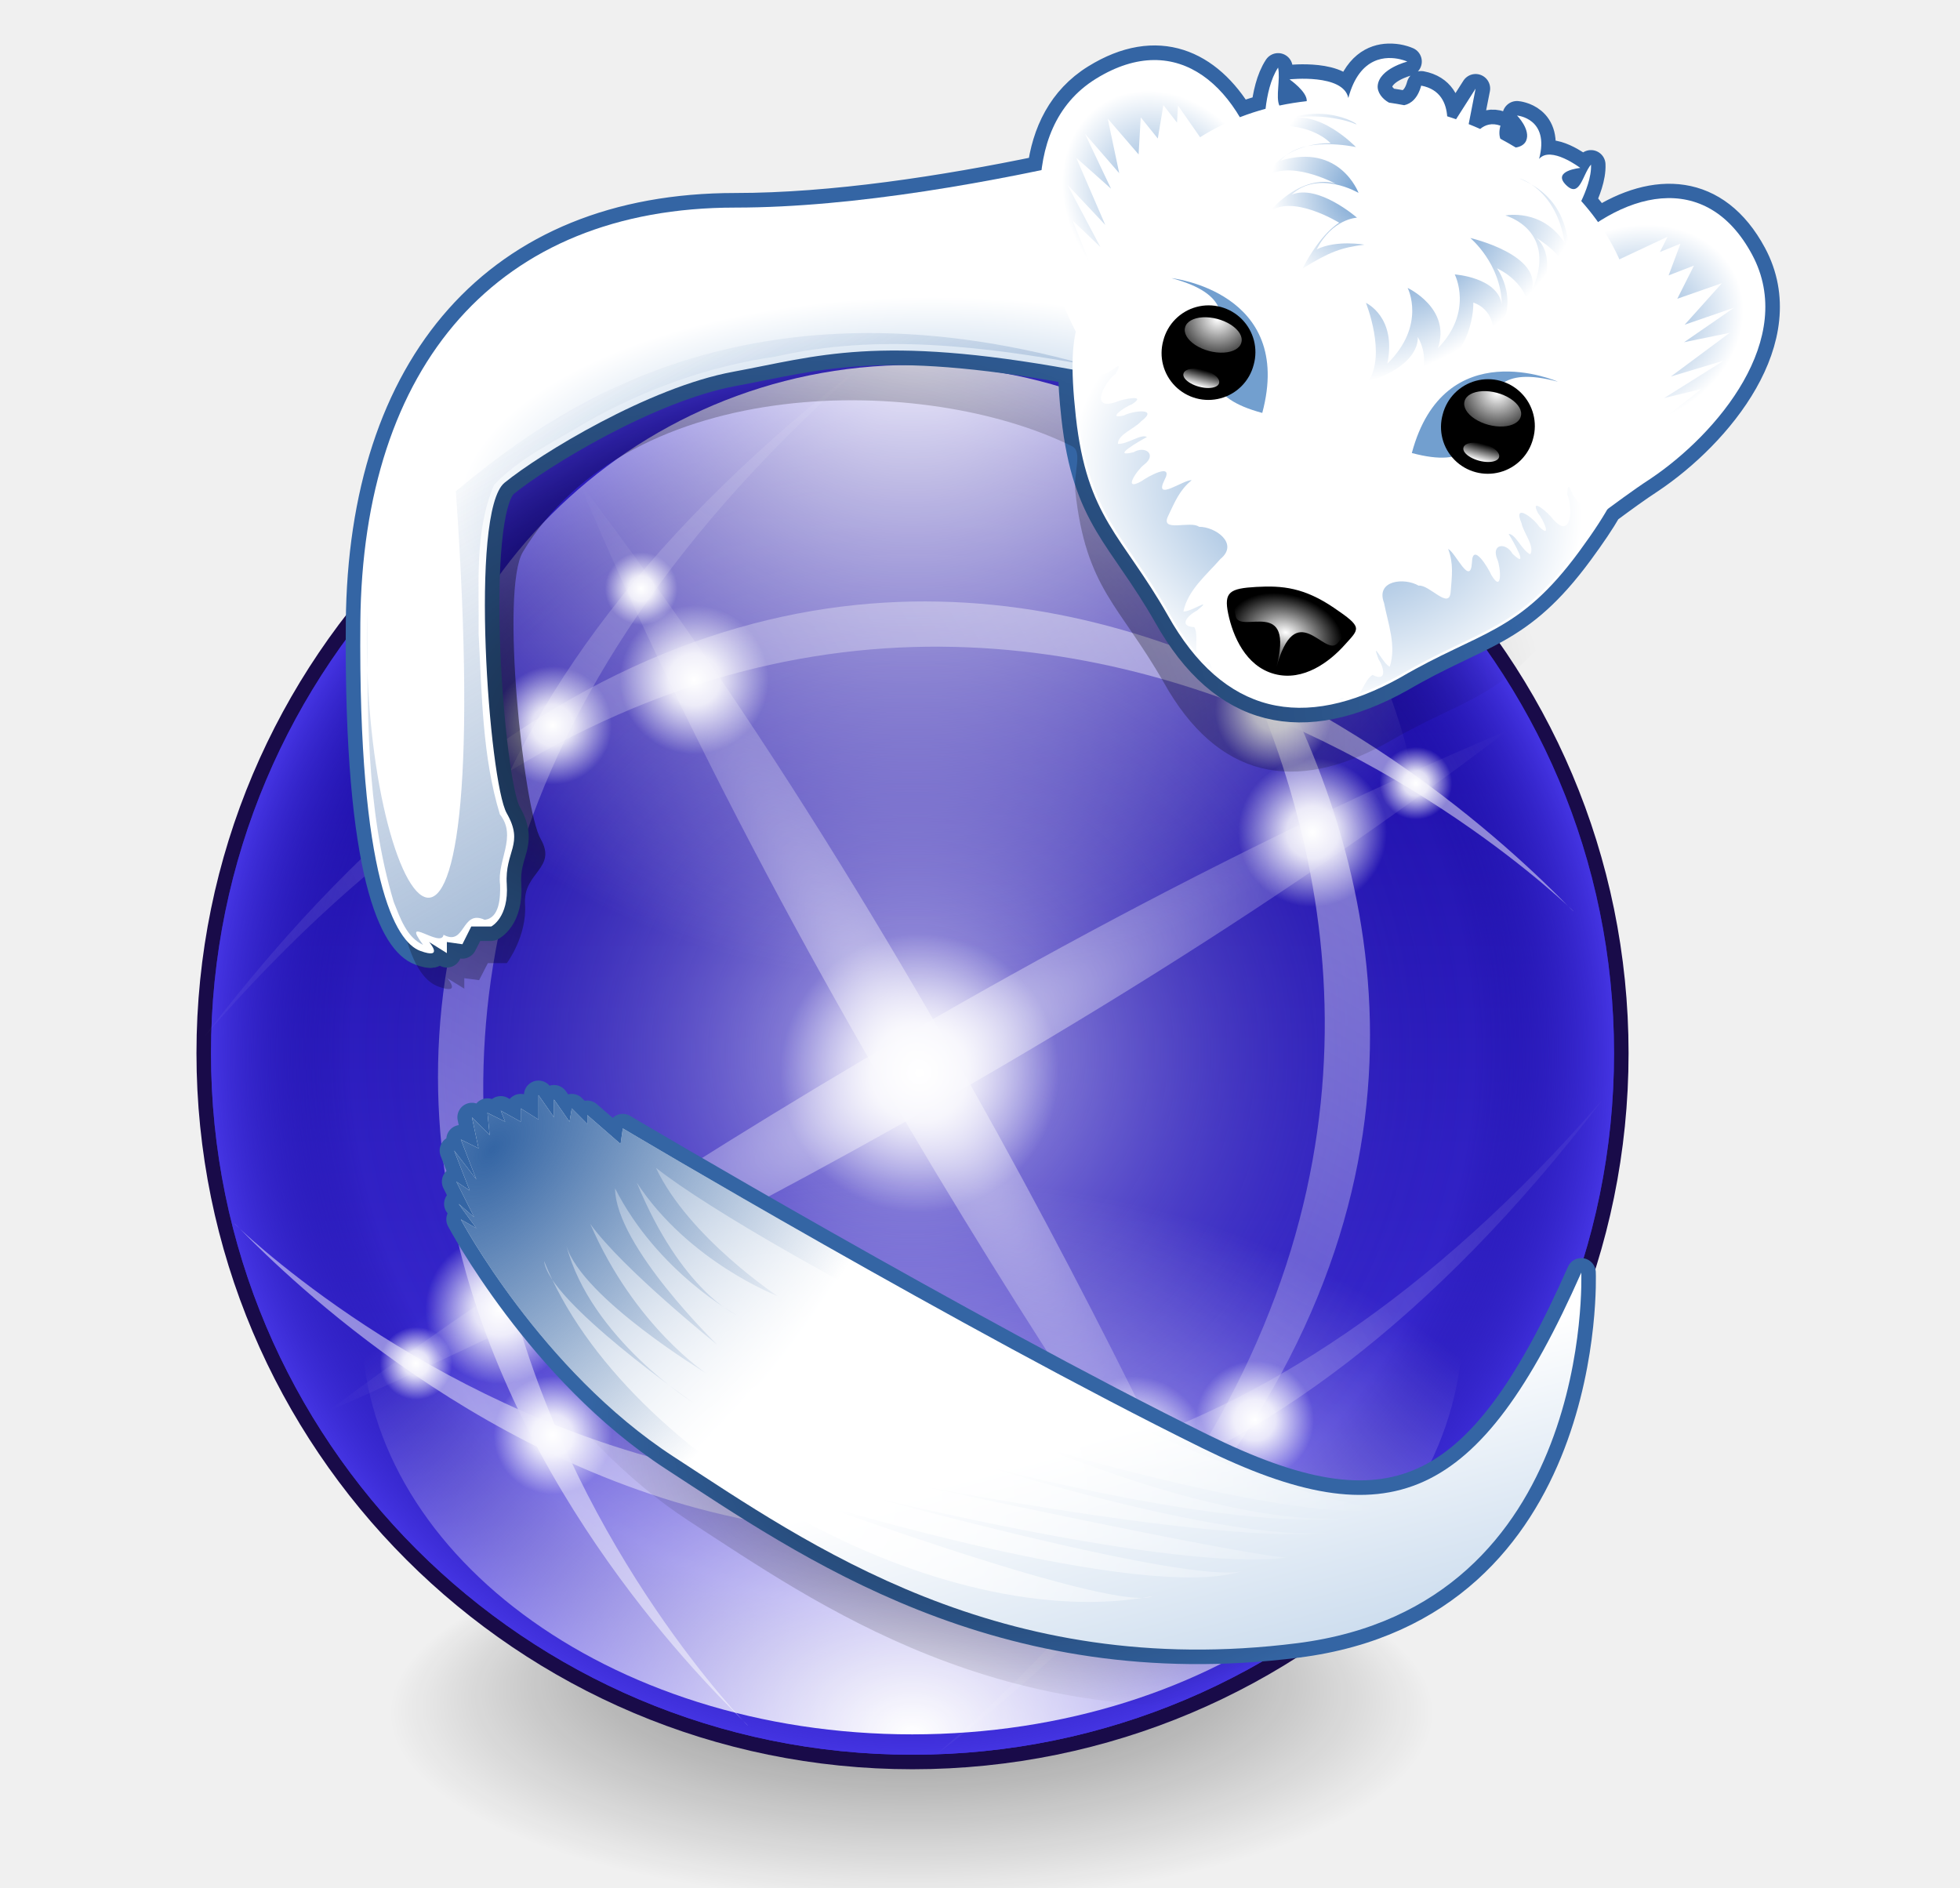
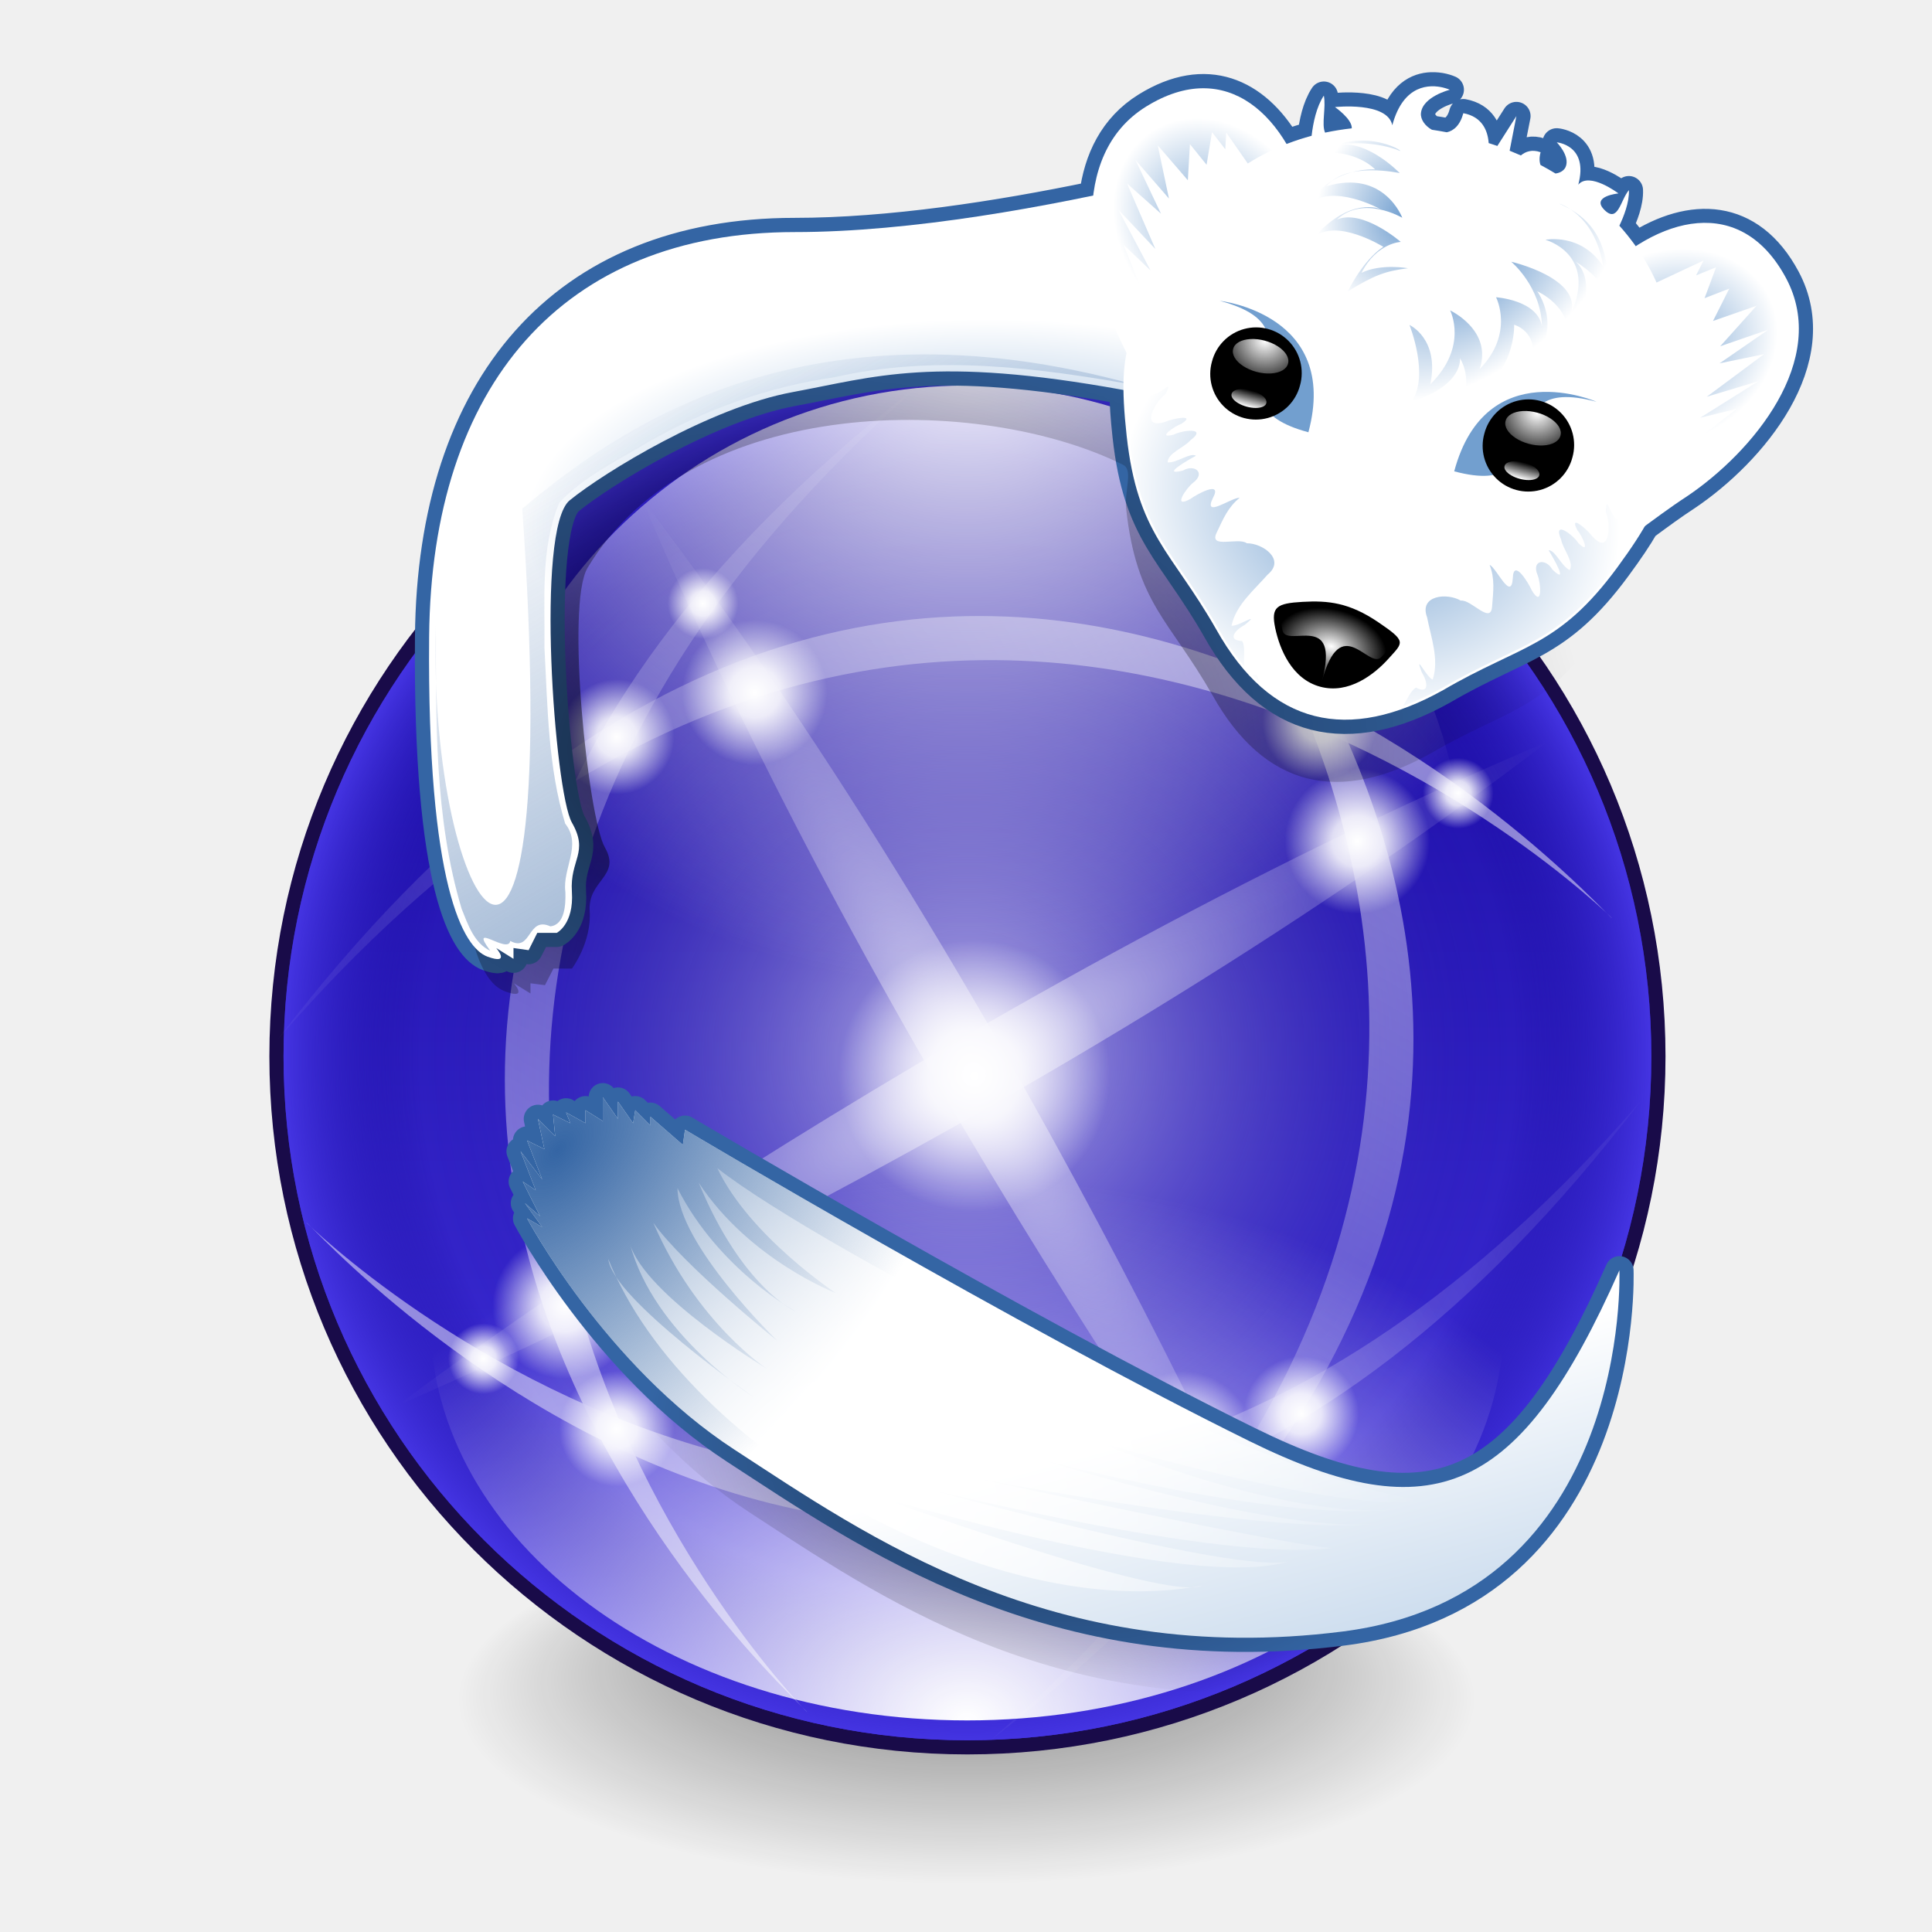
- <svg xmlns="http://www.w3.org/2000/svg" xmlns:xlink="http://www.w3.org/1999/xlink" viewBox="0 -3 135 130">
+ <svg xmlns="http://www.w3.org/2000/svg" xmlns:xlink="http://www.w3.org/1999/xlink" viewBox="-5.5 -5.1 136.5 136.5">
  <defs>
    <linearGradient id="h">
      <stop offset="0" stop-color="#3465a4" />
      <stop offset="1" stop-color="#3465a4" stop-opacity="0" />
    </linearGradient>
    <linearGradient id="a">
      <stop offset="0" stop-color="#fff" />
      <stop offset="1" stop-color="#fff" stop-opacity="0" />
    </linearGradient>
    <linearGradient id="g">
      <stop offset="0" stop-color="#73a0d0" />
      <stop offset="1" stop-color="#fff" />
    </linearGradient>
    <linearGradient id="i" xlink:href="#a" />
    <linearGradient id="j" xlink:href="#a" />
    <linearGradient id="b">
      <stop offset="0" stop-opacity=".706" />
      <stop offset=".4" stop-opacity=".353" />
      <stop offset="1" stop-opacity="0" />
    </linearGradient>
    <linearGradient id="f">
      <stop offset="0" stop-color="#fff" />
      <stop offset=".35" stop-color="#fff" stop-opacity=".845" />
      <stop offset="1" stop-color="#fff" stop-opacity="0" />
    </linearGradient>
    <linearGradient id="d">
      <stop offset="0" stop-color="#fff" stop-opacity=".701" />
      <stop offset=".8" stop-color="#13059a" stop-opacity="0" />
      <stop offset="1" stop-color="#4434e2" />
    </linearGradient>
    <linearGradient id="e" xlink:href="#a" />
    <linearGradient id="c">
      <stop offset="0" stop-color="#4434e2" />
      <stop offset="1" stop-color="#15069a" />
    </linearGradient>
    <radialGradient id="k" cx="65.33" cy="63.501" r="57.351" xlink:href="#b" gradientUnits="userSpaceOnUse" fx="65.33" fy="31.006" />
    <linearGradient id="l" x1="60.812" x2="428.628" y1="222.161" y2="222.161" xlink:href="#c" gradientUnits="userSpaceOnUse" />
    <radialGradient id="m" cx="244.72" cy="222.161" r="183.908" xlink:href="#d" gradientUnits="userSpaceOnUse" fx="244.72" fy="222.161" />
    <radialGradient id="n" cx="49.71" cy="222.161" r="183.908" xlink:href="#e" gradientUnits="userSpaceOnUse" gradientTransform="matrix(1.354 0 0 1.354 -33.889 -78.631)" fx="49.71" fy="222.161" />
    <radialGradient id="o" cx="69.945" cy="222.161" r="183.908" xlink:href="#e" gradientUnits="userSpaceOnUse" gradientTransform="matrix(1.354 0 0 1.354 -33.889 -78.631)" fx="69.945" fy="222.161" />
    <linearGradient id="p" x1="98" x2="420" y1="240.92" y2="240.92" xlink:href="#e" gradientUnits="userSpaceOnUse" gradientTransform="matrix(.543 -.941 .941 .543 -156.67 314.829)" />
    <linearGradient id="q" x1="98" x2="420" y1="240.92" y2="240.92" xlink:href="#e" gradientUnits="userSpaceOnUse" gradientTransform="matrix(-.941 .543 .543 .941 334.225 -173.067)" />
    <linearGradient id="r" x1="98" x2="420" y1="240.92" y2="240.92" xlink:href="#e" gradientUnits="userSpaceOnUse" gradientTransform="matrix(.941 -.543 -.543 -.941 150.774 625.274)" />
    <linearGradient id="s" x1="98" x2="420" y1="240.92" y2="240.92" xlink:href="#e" gradientUnits="userSpaceOnUse" gradientTransform="matrix(-.543 .941 -.941 -.543 641.67 131.378)" />
    <radialGradient id="t" cx="246.353" cy="226.883" r="154.358" xlink:href="#e" gradientUnits="userSpaceOnUse" gradientTransform="matrix(1 -.577 .124 .215 -28.136 320.379)" fx="246.353" fy="226.883" />
    <radialGradient id="u" cx="246.353" cy="226.883" r="154.358" xlink:href="#e" gradientUnits="userSpaceOnUse" gradientTransform="matrix(-.577 -1 .215 -.124 339.848 501.371)" fx="246.353" fy="226.883" />
    <radialGradient id="v" cx="156.5" cy="148.5" r="19.5" xlink:href="#f" gradientUnits="userSpaceOnUse" fx="156.5" fy="148.5" />
    <radialGradient id="w" cx="156.5" cy="148.5" r="19.5" xlink:href="#f" gradientUnits="userSpaceOnUse" fx="156.5" fy="148.5" />
    <radialGradient id="x" cx="156.5" cy="148.5" r="19.5" xlink:href="#f" gradientUnits="userSpaceOnUse" fx="156.5" fy="148.5" />
    <radialGradient id="y" cx="156.5" cy="148.5" r="19.5" xlink:href="#f" gradientUnits="userSpaceOnUse" fx="156.5" fy="148.5" />
    <radialGradient id="z" cx="156.5" cy="148.5" r="19.5" xlink:href="#f" gradientUnits="userSpaceOnUse" fx="156.5" fy="148.5" />
    <radialGradient id="A" cx="156.5" cy="148.5" r="19.5" xlink:href="#f" gradientUnits="userSpaceOnUse" fx="156.5" fy="148.5" />
    <radialGradient id="B" cx="156.5" cy="148.5" r="19.5" xlink:href="#f" gradientUnits="userSpaceOnUse" fx="156.5" fy="148.5" />
    <radialGradient id="C" cx="156.5" cy="148.5" r="19.5" xlink:href="#f" gradientUnits="userSpaceOnUse" fx="156.5" fy="148.5" />
    <radialGradient id="D" cx="156.5" cy="148.5" r="19.5" xlink:href="#f" gradientUnits="userSpaceOnUse" fx="156.5" fy="148.5" />
    <radialGradient id="E" cx="156.5" cy="148.5" r="19.5" xlink:href="#f" gradientUnits="userSpaceOnUse" fx="156.5" fy="148.5" />
    <radialGradient id="F" cx="156.5" cy="148.5" r="19.5" xlink:href="#f" gradientUnits="userSpaceOnUse" fx="156.5" fy="148.5" />
    <radialGradient id="G" cx="156.5" cy="148.5" r="19.5" xlink:href="#f" gradientUnits="userSpaceOnUse" fx="156.5" fy="148.5" />
    <radialGradient id="H" cx="156.5" cy="148.5" r="19.5" xlink:href="#f" gradientUnits="userSpaceOnUse" fx="156.5" fy="148.5" />
    <radialGradient id="I" cx="104.979" cy="98.51" r="94.905" xlink:href="#b" gradientUnits="userSpaceOnUse" gradientTransform="matrix(1.189 0 0 .766 -21.881 20.22)" fx="104.979" fy="98.51" />
    <radialGradient id="J" cx="262.095" cy="89.625" r="142.27" xlink:href="#g" gradientUnits="userSpaceOnUse" gradientTransform="matrix(.459 0 0 .207 10.53 45.746)" fx="262.095" fy="89.625" />
    <linearGradient id="K" x1="339.833" x2="183.82" y1="306.923" y2="36.701" xlink:href="#h" gradientUnits="userSpaceOnUse" gradientTransform="matrix(.459 0 0 .459 10.53 20.13)" />
    <radialGradient id="L" cx="167.686" cy="141.668" r="21.773" xlink:href="#g" gradientUnits="userSpaceOnUse" gradientTransform="matrix(.648 0 .117 .709 37.758 -78.526)" fx="167.686" fy="141.668" />
    <radialGradient id="M" cx="167.686" cy="141.668" r="21.773" xlink:href="#g" gradientUnits="userSpaceOnUse" gradientTransform="matrix(-.561 -.324 -.456 .555 385.355 14.612)" fx="167.686" fy="141.668" />
    <linearGradient id="N" x1="185.184" x2="185.184" y1="178.868" y2="162.244" xlink:href="#a" gradientUnits="userSpaceOnUse" />
    <radialGradient id="O" cx="185.184" cy="162.244" r="8.312" xlink:href="#a" gradientUnits="userSpaceOnUse" gradientTransform="matrix(1.766 0 0 3.005 -141.838 -325.263)" fx="185.184" fy="162.244" />
    <linearGradient id="P" x1="185.184" x2="185.184" y1="178.868" y2="162.244" xlink:href="#a" gradientUnits="userSpaceOnUse" />
    <radialGradient id="Q" cx="185.184" cy="162.244" r="8.312" xlink:href="#a" gradientUnits="userSpaceOnUse" gradientTransform="matrix(1.766 0 0 3.005 -141.838 -325.263)" fx="185.184" fy="162.244" />
    <radialGradient id="R" cx="221.797" cy="186.603" r="66.984" xlink:href="#g" gradientUnits="userSpaceOnUse" gradientTransform="matrix(-.112 .419 -.513 -.138 305.539 -5.279)" fx="221.797" fy="186.603" />
    <radialGradient id="S" cx="221.516" cy="231.316" r="13.714" xlink:href="#i" gradientUnits="userSpaceOnUse" gradientTransform="matrix(.56 .15 -.099 .368 78.273 -37.299)" fx="221.516" fy="231.316" />
    <radialGradient id="T" cx="231.537" cy="137.962" r="22.608" xlink:href="#g" gradientUnits="userSpaceOnUse" gradientTransform="matrix(.351 .462 -.843 .64 234.94 -166.622)" fx="231.537" fy="137.962" />
    <radialGradient id="U" cx="211.681" cy="126.362" r="14.333" xlink:href="#g" gradientUnits="userSpaceOnUse" gradientTransform="matrix(.841 -.022 .027 1.039 8.024 -106.112)" fx="211.681" fy="126.362" />
    <radialGradient id="V" cx="142.696" cy="188.133" r="76.514" xlink:href="#b" gradientUnits="userSpaceOnUse" gradientTransform="matrix(.787 0 0 .505 230.338 97.194)" fx="142.696" fy="188.133" />
    <linearGradient id="W" x1="508.028" x2="452.004" y1="546.036" y2="336.95" xlink:href="#g" gradientUnits="userSpaceOnUse" gradientTransform="matrix(.459 0 0 .459 210.53 20.13)" />
    <radialGradient id="X" cx="129.828" cy="205.847" r="169.407" xlink:href="#h" gradientUnits="userSpaceOnUse" gradientTransform="matrix(.224 .185 -.308 .374 304.435 51.175)" fx="129.828" fy="205.847" />
    <radialGradient id="Y" cx="235.334" cy="388.712" r="126.069" xlink:href="#j" gradientUnits="userSpaceOnUse" gradientTransform="matrix(.635 0 0 .559 162.716 -15.633)" fx="235.334" fy="388.712" />
  </defs>
  <path fill="url(#k)" d="M122.681 63.501a57.351 57.351 0 1 1-114.701 0 57.351 57.351 0 1 1 114.701 0z" transform="matrix(.802 0 0 .802 -10.14 0) matrix(.782 0 0 .283 39.843 125.423)" />
  <path fill="navy" stroke="#190b49" stroke-width="7.616" d="M428.628 222.161a183.908 183.908 0 1 1-367.816 0 183.908 183.908 0 1 1 367.816 0z" transform="matrix(.802 0 0 .802 -10.14 0) matrix(.624 0 0 .624 11.105 0) matrix(0 -.525 .525 0 11.422 267.421)" stroke-linejoin="round" />
  <path fill="url(#l)" d="M428.628 222.161a183.908 183.908 0 1 1-367.816 0 183.908 183.908 0 1 1 367.816 0z" transform="matrix(.802 0 0 .802 -10.14 0) matrix(.624 0 0 .624 11.105 0) matrix(0 -.525 .525 0 11.422 267.421)" />
  <path fill="url(#m)" d="M428.628 222.161a183.908 183.908 0 1 1-367.816 0 183.908 183.908 0 1 1 367.816 0z" transform="matrix(.802 0 0 .802 -10.14 0) matrix(.624 0 0 .624 11.105 0) matrix(0 -.525 .525 0 11.422 267.421)" />
  <path fill="url(#n)" d="M428.628 222.161a183.908 183.908 0 1 1-367.816 0 183.908 183.908 0 1 1 367.816 0z" transform="matrix(.802 0 0 .802 -10.14 0) matrix(.624 0 0 .624 11.105 0) matrix(0 .382 .382 0 43.148 21.005)" />
  <path fill="url(#o)" d="M428.628 222.161a183.908 183.908 0 1 1-367.816 0 183.908 183.908 0 1 1 367.816 0z" transform="matrix(.802 0 0 .802 -10.14 0) matrix(.624 0 0 .624 11.105 0) matrix(0 -.307 .412 0 36.487 251.362)" />
  <g fill-rule="evenodd" opacity=".5">
    <path fill="url(#p)" d="M201.582 398.665s-175.986-177.966 32.579-358.777c-235.796 180.15-32.036 357.836-32.579 358.777z" transform="matrix(.802 0 0 .802 -10.14 0) matrix(.624 0 0 .624 11.105 0) matrix(.525 0 0 .525 -.427 22.209)" />
    <path fill="url(#q)" d="M418.062 185.186s-177.966-175.986-358.777 32.58c180.15-235.796 357.836-32.036 358.777-32.58z" transform="matrix(.802 0 0 .802 -10.14 0) matrix(.624 0 0 .624 11.105 0) matrix(.525 0 0 .525 -.427 22.209)" />
    <path fill="url(#r)" d="M66.938 267.021s177.966 175.986 358.777-32.58c-180.15 235.796-357.836 32.036-358.777 32.58z" transform="matrix(.802 0 0 .802 -10.14 0) matrix(.624 0 0 .624 11.105 0) matrix(.525 0 0 .525 -.427 22.209)" />
    <path fill="url(#s)" d="M283.418 47.542s175.986 177.966-32.579 358.777c235.796-180.15 32.036-357.836 32.579-358.777z" transform="matrix(.802 0 0 .802 -10.14 0) matrix(.624 0 0 .624 11.105 0) matrix(.525 0 0 .525 -.427 22.209)" />
    <path fill="url(#t)" d="M92 316s170.42-72.468 308.71-178.234c-161.71 68.234-309.71 178.234-308.71 178.234z" transform="matrix(.802 0 0 .802 -10.14 0) matrix(.624 0 0 .624 11.105 0) matrix(.525 0 0 .525 -.427 22.209)" />
    <path fill="url(#u)" d="M335.47 381.236s-72.468-170.42-178.234-308.71c68.234 161.71 178.234 309.71 178.234 308.71z" transform="matrix(.802 0 0 .802 -10.14 0) matrix(.624 0 0 .624 11.105 0) matrix(.525 0 0 .525 -.427 22.209)" />
  </g>
  <path fill="url(#v)" d="M176 148.5a19.5 19.5 0 1 1-39 0 19.5 19.5 0 1 1 39 0z" transform="matrix(.802 0 0 .802 -10.14 0) matrix(.624 0 0 .624 11.105 0) matrix(.983 0 0 .983 -24.815 -4.294)" />
  <path fill="url(#w)" d="M176 148.5a19.5 19.5 0 1 1-39 0 19.5 19.5 0 1 1 39 0z" transform="matrix(.802 0 0 .802 -10.14 0) matrix(.624 0 0 .624 11.105 0) matrix(.417 0 0 .417 112.548 29.804)" />
  <path fill="url(#x)" d="M176 148.5a19.5 19.5 0 1 1-39 0 19.5 19.5 0 1 1 39 0z" transform="matrix(.802 0 0 .802 -10.14 0) matrix(.624 0 0 .624 11.105 0) matrix(.256 0 0 .256 157.272 63.782)" />
  <path fill="url(#y)" d="M176 148.5a19.5 19.5 0 1 1-39 0 19.5 19.5 0 1 1 39 0z" transform="matrix(.802 0 0 .802 -10.14 0) matrix(.624 0 0 .624 11.105 0) matrix(.525 0 0 .525 15.855 9.604)" />
  <path fill="url(#z)" d="M176 148.5a19.5 19.5 0 1 1-39 0 19.5 19.5 0 1 1 39 0z" transform="matrix(.802 0 0 .802 -10.14 0) matrix(.624 0 0 .624 11.105 0) matrix(.525 0 0 .525 100.94 30.612)" />
  <path fill="url(#A)" d="M176 148.5a19.5 19.5 0 1 1-39 0 19.5 19.5 0 1 1 39 0z" transform="matrix(.802 0 0 .802 -10.14 0) matrix(.624 0 0 .624 11.105 0) matrix(.525 0 0 .525 76.255 115.697)" />
  <path fill="url(#B)" d="M176 148.5a19.5 19.5 0 1 1-39 0 19.5 19.5 0 1 1 39 0z" transform="matrix(.802 0 0 .802 -10.14 0) matrix(.624 0 0 .624 11.105 0) matrix(.525 0 0 .525 -10.931 96.264)" />
  <path fill="url(#C)" d="M176 148.5a19.5 19.5 0 1 1-39 0 19.5 19.5 0 1 1 39 0z" transform="matrix(.802 0 0 .802 -10.14 0) matrix(.624 0 0 .624 11.105 0) matrix(.417 0 0 .417 109.922 127.494)" />
  <path fill="url(#D)" d="M176 148.5a19.5 19.5 0 1 1-39 0 19.5 19.5 0 1 1 39 0z" transform="matrix(.802 0 0 .802 -10.14 0) matrix(.624 0 0 .624 11.105 0) matrix(.256 0 0 .256 123.133 167.774)" />
  <path fill="url(#E)" d="M176 148.5a19.5 19.5 0 1 1-39 0 19.5 19.5 0 1 1 39 0z" transform="matrix(.802 0 0 .802 -10.14 0) matrix(.624 0 0 .624 11.105 0) matrix(.417 0 0 .417 13.283 129.595)" />
  <path fill="url(#F)" d="M176 148.5a19.5 19.5 0 1 1-39 0 19.5 19.5 0 1 1 39 0z" transform="matrix(.802 0 0 .802 -10.14 0) matrix(.624 0 0 .624 11.105 0) matrix(.417 0 0 .417 13.283 31.905)" />
  <path fill="url(#G)" d="M176 148.5a19.5 19.5 0 1 1-39 0 19.5 19.5 0 1 1 39 0z" transform="matrix(.802 0 0 .802 -10.14 0) matrix(.624 0 0 .624 11.105 0) matrix(.256 0 0 .256 19.666 143.614)" />
  <path fill="url(#H)" d="M176 148.5a19.5 19.5 0 1 1-39 0 19.5 19.5 0 1 1 39 0z" transform="matrix(.802 0 0 .802 -10.14 0) matrix(.624 0 0 .624 11.105 0) matrix(.256 0 0 .256 50.654 36.996)" />
  <path fill="#3465a4" fill-rule="evenodd" stroke="#3465a4" stroke-width="4" d="M193.531 2.004c-1.895.063-4.321 1.1-5.5 5.5-.691-3.379-8.094-2.563-8.094-2.563s2.436 1.668 2.375 2.969v.031c-1.27.144-2.513.329-3.75.594-.536-1.193.151-3.566-.188-5.219-1.048 1.587-1.505 3.834-1.719 5.656-1.206.325-2.407.707-3.563 1.156-4.327-7.285-11.327-10.539-19.813-5.281-4.635 2.872-6.804 7.47-7.438 12.563-13.507 2.807-28.827 5.156-42.188 5.156-32.729 0-51.288 21.703-51.594 57.125-.305 35.422 4.891 43.966 8.25 45.188 3.359 1.221 1.219-1.219 1.219-1.219l2.438 1.5v-1.5l2.125.281 1.25-2.438h2.719s2.462-1.201 2.156-5.781c-.305-4.58 2.443-5.506 0-9.781s-5.198-41.53-.313-45.5c4.886-3.97 19.865-13.144 31.469-15.281 11.604-2.138 19.847-5.167 46.719-.281.021 1.768.154 3.858.438 6.438 1.539 13.987 6.342 16.266 12.656 27.344 7.678 13.718 18.677 16.044 32.031 8.594 11.007-6.436 16.264-6.033 24.594-17.375 1.695-2.308 2.94-4.154 3.875-5.781 2.008-1.484 4.006-2.952 5.906-4.188 9.273-6.222 20.233-19.286 14.031-30.844-5.017-9.349-13.421-9.507-21.219-4.469-.716-1.011-1.479-2.005-2.313-2.938.587-1.227 1.423-3.279 1.344-5-1.193 1.397-1.536 4.729-3.469 2.781-1.933-1.948 2-2.313 2-2.313s-4.097-3.112-5.688-1.25c1.502-5.604-3.031-5.969-3.031-5.969s1.934 1.936 1.25 3.469c-.228.512-.81.863-1.438.938-.692-.415-1.375-.84-2.094-1.219-.161-.457-.202-1.06 0-1.813-1.196-.426-2.109-.098-2.781.469-.523-.232-1.062-.442-1.594-.656l.969-4.906-2.688 4.219c-.405-.145-.809-.272-1.219-.406-.126-1.717-.896-3.714-3.594-4.219-.457 1.707-1.371 2.479-2.344 2.688-.696-.133-1.394-.242-2.094-.344-.947-.52-1.619-1.438-1.531-2.344.226-2.335 4.063-3.313 4.063-3.313s-.37-.171-.969-.313c-.449-.106-1.025-.177-1.656-.156z" stroke-linecap="round" stroke-linejoin="round" transform="matrix(.802 0 0 .802 -10.14 0) matrix(.624 0 0 .624 11.105 0)" />
  <path fill="url(#I)" fill-rule="evenodd" d="M191.812 14.208c-1.822.061-4.155 1.058-5.289 5.289-.665-3.249-7.783-2.464-7.783-2.464s2.342 1.604 2.284 2.855v.03c-1.221.138-2.417.317-3.606.571-.516-1.147.145-3.429-.18-5.018-1.008 1.527-1.447 3.687-1.653 5.439-1.16.313-2.315.68-3.426 1.112-4.161-7.005-10.892-10.134-19.052-5.079-4.457 2.762-6.543 7.184-7.152 12.08-12.988 2.699-27.72 4.958-40.568 4.958-31.472 0-49.319 20.869-49.613 54.932-.294 34.063 3.847 39.71 7.077 40.884 3.23 1.175 1.172-1.172 1.172-1.172l2.344 1.442v-1.442l2.043.27 1.202-2.344h2.614s2.795-3.723 2.502-8.128c-.294-4.405 4.49-4.867 2.14-8.978-2.349-4.111-5.552-34.279-2.441-39.472 14.86-24.802 55.517-24.525 75.614-14.537 1.449.72.148 3.71.421 6.19 1.479 13.45 6.098 15.642 12.17 26.294 7.384 13.192 17.96 15.428 30.802 8.264 10.585-6.189 15.639-5.801 23.65-16.708 1.63-2.22 2.827-3.994 3.726-5.559 1.93-1.427 3.852-2.839 5.68-4.027 8.917-5.983 19.456-18.546 13.493-29.66-4.824-8.99-12.906-9.142-20.404-4.297-.689-.972-1.422-1.928-2.224-2.825.564-1.18 1.368-3.154 1.292-4.808-1.147 1.343-1.477 4.548-3.336 2.674-1.859-1.873 1.923-2.224 1.923-2.224s-3.94-2.993-5.469-1.202c1.444-5.389-2.915-5.74-2.915-5.74s1.859 1.861 1.202 3.336c-.22.493-.778.83-1.382.902-.666-.399-1.323-.807-2.013-1.172-.155-.44-.194-1.019 0-1.743-1.15-.41-2.028-.094-2.674.451-.503-.224-1.021-.425-1.533-.631l.932-4.718-2.584 4.057c-.39-.139-.778-.262-1.172-.391-.121-1.651-.861-3.571-3.456-4.057-.44 1.642-1.319 2.384-2.254 2.584-.669-.128-1.34-.233-2.013-.331-.911-.5-1.557-1.383-1.472-2.254.218-2.245 3.907-3.185 3.907-3.185s-.356-.164-.932-.301c-.432-.102-.985-.171-1.593-.15z" transform="matrix(.802 0 0 .802 -10.14 0) matrix(.624 0 0 .624 11.105 0)" />
  <path fill="url(#J)" fill-rule="evenodd" d="M181.535 8.221s-44.927 14.352-77.868 14.352c-32.729 0-51.301 21.681-51.607 57.103-.305 35.422 4.886 43.973 8.245 45.194 3.359 1.221 1.221-1.221 1.221-1.221l2.443 1.527v-1.527l2.138.305 1.221-2.443h2.748s2.443-1.221 2.138-5.802c-.305-4.58 2.443-5.497 0-9.772s-5.191-41.53-.305-45.499c4.886-3.97 19.849-13.131 31.453-15.268 11.604-2.138 19.849-5.191 46.721-.305 26.872 4.886 34.812-32.979 31.453-36.644z" transform="matrix(.802 0 0 .802 -10.14 0) matrix(.624 0 0 .624 11.105 0)" />
  <path fill="url(#K)" fill-rule="evenodd" d="M65.206 61.608c6.012 85.856-13.431 57.574-12.196 16.444.02 13.431-.228 27.176 3.645 40.083.872 2.155 1.75 4.851 4.033 5.898-3.157-4.274 2.538.558 2.822-1.381 3.051 1.635 2.405-3.542 5.66-2.063 2.092-.221 2.176-3.203 2.124-4.851-.452-3.301 2.393-6.618-.029-9.658-2.429-7.963-2.474-16.515-2.925-24.813.096-6.826-.615-14.12 2.121-20.523 3.44-3.675 8.239-5.916 12.488-8.499 8.119-4.641 16.989-7.828 26.282-9.171 14.121-3.229 28.76-1.374 42.803 1.152-47.863-13.4-74.588 7.256-86.828 17.382z" transform="matrix(.802 0 0 .802 -10.14 0) matrix(.624 0 0 .624 11.105 0)" />
  <path fill="url(#L)" fill-rule="evenodd" d="M153.281 4.856c-11.15 6.908-8.201 23.7-3.282 33.725 5.155 10.131 9.62 26.414 16.336 21.086 21.888-21.888 9.677-68.895-13.054-54.811z" transform="matrix(.802 0 0 .802 -10.14 0) matrix(.624 0 0 .624 11.105 0)" />
  <path fill="url(#M)" fill-rule="evenodd" d="M243.618 29.061c6.202 11.558-4.747 24.625-14.02 30.848-9.53 6.196-21.538 18.065-24.69 10.093-8.012-29.899 26.067-64.503 38.711-40.941z" transform="matrix(.802 0 0 .802 -10.14 0) matrix(.624 0 0 .624 11.105 0)" />
  <path fill="#fff" fill-rule="evenodd" d="M195.188 2.165c-1.795-.425-5.578-.54-7.15 5.326-.691-3.379-8.094-2.563-8.094-2.563s2.433 1.68 2.372 2.981l-.005.018c-1.27.144-2.527.341-3.764.605-.536-1.193.162-3.573-.176-5.225-1.048 1.587-1.513 3.851-1.726 5.673-9.318 2.514-17.3 8.677-21.127 19.33-3.945 9.121-6.524 9.031-4.985 23.018 1.539 13.987 6.326 16.25 12.641 27.328 7.678 13.718 18.681 16.034 32.035 8.584 11.007-6.436 16.281-6.004 24.611-17.346 8.33-11.342 6.06-12.551 7.209-22.422 2.215-10.234-.915-19.063-6.934-25.799.587-1.227 1.425-3.304 1.346-5.024-1.193 1.397-1.534 4.734-3.467 2.786s1.991-2.318 1.991-2.318-4.082-3.101-5.672-1.238c1.502-5.604-3.034-5.973-3.034-5.973s1.926 1.952 1.243 3.485c-.228.512-.799.838-1.426.912-.692-.415-1.398-.826-2.116-1.205-.161-.457-.189-1.045.013-1.798-1.196-.426-2.113-.112-2.786.454-.523-.232-1.052-.455-1.585-.668l.953-4.886-2.687 4.215c-.405-.145-.815-.269-1.224-.403-.126-1.717-.879-3.718-3.578-4.223-.457 1.707-1.363 2.487-2.336 2.695-.696-.133-1.4-.254-2.1-.356-.947-.52-1.635-1.442-1.548-2.347.226-2.335 4.074-3.299 4.074-3.299s-.368-.174-.966-.315z" transform="matrix(.802 0 0 .802 -10.14 0) matrix(.624 0 0 .624 11.105 0)" />
  <path fill="#fff" fill-rule="evenodd" d="M223.412 59.27l10.614-7.666-2.963.296 5.572-4.36-5.131 1.246 8.226-5.159-7.298 2.196 8.093-6.013-6.281 1.294 6.899-4.759-6.811 2.348 5.13-5.718-6.148 2.148 2.299-4.568-3.494 1.35 1.636-4.368-2.831 1.15 1.061-2.108-8.846 4.153s2.489 4.841 3.186 11.562c.698 6.721-2.917 16.977-2.917 16.977zM155.676 41.12l-5.359-11.946 2.419 1.738-2.646-6.562 3.82 3.644-4.545-8.581 5.222 5.551-4.003-9.254 4.792 4.261-3.595-7.571 4.725 5.439-1.584-7.516 4.25 4.934.293-5.105 2.351 2.916.767-4.601 1.876 2.411.135-2.356 5.584 8.019s-4.576 2.948-8.541 8.42c-3.965 5.472-5.962 16.16-5.962 16.16z" transform="matrix(.802 0 0 .802 -10.14 0) matrix(.624 0 0 .624 11.105 0)" />
  <path fill="#729fcf" fill-rule="evenodd" d="M163.704 32.284s16.959 1.866 12.489 18.55c-15.821-4.239 3.627-14.231-12.489-18.55z" transform="matrix(.802 0 0 .802 -10.14 0) matrix(.624 0 0 .624 11.105 0)" />
  <path d="M193.496 170.556a8.312 8.312 0 1 1-16.623 0 8.312 8.312 0 1 1 16.623 0z" transform="matrix(.802 0 0 .802 -10.14 0) matrix(.624 0 0 .624 11.105 0) matrix(.536 .144 -.144 .536 93.244 -76.186) matrix(1.396 0 0 1.396 -71.556 -66.826)" />
  <path fill="url(#N)" d="M193.496 170.556a8.312 8.312 0 1 1-16.623 0 8.312 8.312 0 1 1 16.623 0z" transform="matrix(.802 0 0 .802 -10.14 0) matrix(.624 0 0 .624 11.105 0) matrix(.536 .144 -.144 .536 93.244 -76.186) matrix(.55 0 0 .256 85.038 134.221)" />
  <path fill="url(#O)" d="M193.496 170.556a8.312 8.312 0 1 1-16.623 0 8.312 8.312 0 1 1 16.623 0z" transform="matrix(.802 0 0 .802 -10.14 0) matrix(.624 0 0 .624 11.105 0) matrix(.536 .144 -.144 .536 93.244 -76.186) matrix(.869 0 0 .489 26.032 83.33)" />
  <path fill="#729fcf" fill-rule="evenodd" d="M216.869 46.53s-15.62-6.863-20.091 9.82c15.821 4.239 3.974-14.138 20.091-9.82z" transform="matrix(.802 0 0 .802 -10.14 0) matrix(.624 0 0 .624 11.105 0)" />
  <path d="M193.496 170.556a8.312 8.312 0 1 1-16.623 0 8.312 8.312 0 1 1 16.623 0z" transform="matrix(.802 0 0 .802 -10.14 0) matrix(.624 0 0 .624 11.105 0) matrix(-.536 -.144 -.144 .536 332.124 -12.178) matrix(1.396 0 0 1.396 -71.556 -66.826)" />
  <path fill="url(#P)" d="M193.496 170.556a8.312 8.312 0 1 1-16.623 0 8.312 8.312 0 1 1 16.623 0z" transform="matrix(.802 0 0 .802 -10.14 0) matrix(.624 0 0 .624 11.105 0) matrix(-.536 -.144 -.144 .536 332.124 -12.178) matrix(.55 0 0 .256 85.038 134.221)" />
  <path fill="url(#Q)" d="M193.496 170.556a8.312 8.312 0 1 1-16.623 0 8.312 8.312 0 1 1 16.623 0z" transform="matrix(.802 0 0 .802 -10.14 0) matrix(.624 0 0 .624 11.105 0) matrix(-.536 -.144 -.144 .536 332.124 -12.178) matrix(.869 0 0 .489 26.032 83.33)" />
  <path fill="url(#R)" fill-rule="evenodd" d="M152.846 39.282c-.781-.115-1.67.386-2.154 1.375-.386 2.455-.373 5.636.178 10.646 1.525 13.861 6.27 16.104 12.527 27.083 1.182 2.111 2.443 3.959 3.78 5.531-.218-1.09.187-2.665-.336-3.604-2.238-.105-.932-1.619.369-2.281 2.427-2.027-.967.29-1.871.112.622-2.949 3.19-5.018 5.092-7.207 2.591-2.12-.682-4.449-2.94-4.432-1.171-.904-5.422.861-4.244-1.509.907-1.901 1.554-3.537 3.228-4.899-1.091-.111-5.242 3.02-3.755-.002 1.377-2.548-2.321-.486-3.161.139-2.691 1.505-.586-1.568.369-2.281 1.822-1.398.162-2.667-1.457-1.711-3.296.81.849-1.558 1.843-2.091-.791-.49-2.693 1.024-3.989.939-.022-1.308 2.299-2.075 3.193-3.105 2.535-1.908-1.159-1.449-2.348-.815-2.513.652.133-1.215 1.053-1.503 2.301-1.478-1.34-.727-2.16-.337-3.736 1.261-1.577-2.751-.03-3.913 1.512-2.811-1.558 1.216-2.493-.203-1.588-1.761 1.615-2.915.77-4.052-.159-1.18-.773-1.778-1.467-1.881zm70.869 18.989c-.596-.102-1.292.166-1.916.974-1.301.562.896 3.162-1.359 3.894-1.519.762-2.164-4.261-2.261-1.071.759 1.78.622 6.334-1.982 3.374-.514-.748-3.292-3.219-2.039-.788.653.71 1.994 3.644.144 1.824-.712-1.143-3.665-3.383-2.423-.463.26 1.339 1.868 3.159 1.196 4.281-1.165-.575-2.038-2.832-2.968-2.803.595.958 2.983 5.077.534 2.728-.924-1.638-2.978-1.364-2.1.758.471 1.095.758 4.809-.821 2.16-.415-.96-2.586-4.596-2.668-1.7-.224 3.36-2.271-1.431-3.271-1.88.768 2.017.511 3.757.346 5.857-.165 2.641-2.947-1.008-4.413-.811-1.948-1.143-5.946-.763-4.762 2.368.553 2.847 1.725 5.919.789 8.783-.872-.298-2.635-3.997-1.547-1.028.796 1.224 1.171 3.188-.821 2.16-.804.481-1.241 1.73-1.83 2.596 1.815-.658 3.687-1.521 5.603-2.589 10.909-6.379 16.135-5.95 24.39-17.191 3.165-4.31 4.786-7.144 5.646-9.551-.088-1.009-.698-1.749-1.467-1.881zm-54.849 26.843c-.259.007-.463-.018-.652-.063.35.365.699.715 1.059 1.046-.101-.386-.219-.739-.406-.983zm18.337 4.914c-.176.073-.359.175-.533.322l.779-.2-.246-.122zm-14.682-1.554l-.148-.002c.215.132.425.255.643.377-.132-.177-.288-.319-.495-.374z" transform="matrix(.802 0 0 .802 -10.14 0) matrix(.624 0 0 .624 11.105 0)" />
  <path fill-rule="evenodd" d="M175.36 74.779c-3.634.208-4.481.699-3.854 3.694.628 2.995 2.358 7.214 6.364 8.288 4.006 1.074 7.619-1.714 9.661-3.994 2.043-2.28 2.585-2.368-1.49-5.126-4.075-2.758-7.048-3.07-10.682-2.862z" transform="matrix(.802 0 0 .802 -10.14 0) matrix(.624 0 0 .624 11.105 0)" />
  <path fill="url(#S)" fill-rule="evenodd" d="M175.894 75.572c-3.172.182-3.912.61-3.364 3.225s8.272-2.903 5.556 7.235c2.708-10.106 6.651-1.496 8.435-3.487 1.783-1.99 2.257-2.067-1.301-4.475-3.558-2.408-6.153-2.68-9.325-2.499z" transform="matrix(.802 0 0 .802 -10.14 0) matrix(.624 0 0 .624 11.105 0)" />
  <path fill="url(#T)" fill-rule="evenodd" d="M190.46 35.685s4.27 1.943 2.946 8.375c5.421-5.334 2.795-10.429 2.795-10.429s6.033 2.814 4.163 8.302c4.949-5.061 2.322-10.157 2.322-10.157s5.887.38 6.478 4.131c-.093-5.614-4.336-9.146-4.336-9.146s10.157 2.322 8.387 7.437c3.885-8.54-3.564-10.536-3.564-10.536s5.069-1.037 8.168 3.785c-1.183-7.503-6.245-8.896-6.245-8.896 5.269 2.271 7.323 6.209 6.91 13.864-.319-3.279-4.588-5.666-4.588-5.666s3.981 2.682-1.021 10.923c.453-4.669-4.375-6.734-4.375-6.734s3.634 4.893-.633 9.811c.725-4.197-2.627-5.095-2.627-5.095s.339 7.676-7.291 10.821c1.371-3.625-.365-6.086-.365-6.086s.592 3.752-6.838 6.152c2.588-3.698-.285-10.855-.285-10.855z" transform="matrix(.802 0 0 .802 -10.14 0) matrix(.624 0 0 .624 11.105 0)" />
  <path fill="url(#U)" fill-rule="evenodd" d="M188.926 11.045c-1.531-.678-6.201-1.648-9.654-.459 4.539-1.879 9.812 3.661 9.812 3.661s-7.501-1.673-10.376 1.867c8.184-2.47 10.735 4.436 10.735 4.436s-5.492-3.237-9.208.246c3.645-1.507 8.996 3.167 8.996 3.167s-3.396.122-5.541 4.363c2.712-1.337 6.564-.649 6.564-.649-3.141.403-4.7.929-8.508 3.277 2.515-4.915 5.041-6.292 5.041-6.292s-6.643-4.118-9.776-1.364c5.149-5.806 9.327-3.978 9.327-3.978s-6.859-3.744-10.092-.618c3.202-5.414 9.358-4.981 9.358-4.981s-2.635-2.928-8.207-2.296c7.084-4.09 13.058.297 11.528-.38z" transform="matrix(.802 0 0 .802 -10.14 0) matrix(.624 0 0 .624 11.105 0)" />
  <g fill-rule="evenodd">
    <path fill="#3465a4" stroke="#3465a4" stroke-width="4" d="M420.011 169.148s1.832 45.805-39.087 50.996c-40.919 5.191-67.486-13.741-85.808-25.651-18.322-11.909-29.315-32.674-29.315-32.674l2.138 1.221-2.443-3.359 2.138 1.832-2.443-4.886 1.832 1.221-2.138-5.497 3.054 3.97-2.138-5.497 2.443 1.221-.916-4.275 2.443 2.443-.305-3.054 2.443 1.221-.611-1.527 2.748 1.527v-1.832l2.443 1.527v-3.359l2.138 3.054v-2.443l2.138 3.054.305-1.832 2.138 2.138v-1.221l4.58 3.97.305-2.138s47.091 27.903 79.7 43.973c25.863 12.745 38.171 7.634 52.217-24.124z" stroke-linecap="round" stroke-linejoin="round" transform="matrix(.802 0 0 .802 -10.14 0) matrix(.624 0 0 .624 -113.64 0)" />
    <path fill="url(#V)" d="M417.275 178.936s1.762 44.046-37.586 49.038c-39.348 4.992-64.895-13.214-82.514-24.666s-28.19-31.42-28.19-31.42l2.055 1.175-2.349-3.23 2.055 1.762-2.349-4.698 1.762 1.175-2.055-5.286 2.936 3.817-2.055-5.286 2.349 1.175-.881-4.111 2.349 2.349-.294-2.936 2.349 1.175-.587-1.468 2.643 1.468v-1.762l2.349 1.468v-3.23l2.055 2.936v-2.349l2.055 2.936.294-1.762 2.056 2.055v-1.175l4.405 3.817.294-2.055s45.283 26.832 76.641 42.285c24.87 12.256 36.705 7.341 50.213-23.198z" transform="matrix(.802 0 0 .802 -10.14 0) matrix(.624 0 0 .624 -113.64 0)" />
    <path fill="url(#W)" d="M420.011 169.148s1.832 45.805-39.087 50.996c-40.919 5.191-67.486-13.741-85.808-25.651-18.322-11.909-29.315-32.674-29.315-32.674l2.138 1.221-2.443-3.359 2.138 1.832-2.443-4.886 1.832 1.221-2.138-5.497 3.054 3.97-2.138-5.497 2.443 1.221-.916-4.275 2.443 2.443-.305-3.054 2.443 1.221-.611-1.527 2.748 1.527v-1.832l2.443 1.527v-3.359l2.138 3.054v-2.443l2.138 3.054.305-1.832 2.138 2.138v-1.221l4.58 3.97.305-2.138s47.091 27.903 79.7 43.973c25.863 12.745 38.171 7.634 52.217-24.124z" transform="matrix(.802 0 0 .802 -10.14 0) matrix(.624 0 0 .624 -113.64 0)" />
    <path fill="url(#X)" d="M420.011 169.148s1.832 45.805-39.087 50.996c-40.919 5.191-67.486-13.741-85.808-25.651-18.322-11.909-29.315-32.674-29.315-32.674l2.138 1.221-2.443-3.359 2.138 1.832-2.443-4.886 1.832 1.221-2.138-5.497 3.054 3.97-2.138-5.497 2.443 1.221-.916-4.275 2.443 2.443-.305-3.054 2.443 1.221-.611-1.527 2.748 1.527v-1.832l2.443 1.527v-3.359l2.138 3.054v-2.443l2.138 3.054.305-1.832 2.138 2.138v-1.221l4.58 3.97.305-2.138s47.091 27.903 79.7 43.973c25.863 12.745 38.171 7.634 52.217-24.124z" transform="matrix(.802 0 0 .802 -10.14 0) matrix(.624 0 0 .624 -113.64 0)" />
    <path fill="url(#Y)" d="M277.261 167.54c.52 5.571 20.582 19.549 20.582 19.549s-14.16-8.881-17.518-21.67c2.104 7.228 19.352 17.648 19.352 17.648s-9.93-6.447-16.062-20.63c4.394 6.151 17.51 16.662 17.51 16.662s-14.042-13.598-14.098-21.559c5.849 11.556 16.701 17.427 16.701 17.427s-7.557-3.269-13.707-18.202c7.145 10.909 19.363 15.597 19.363 15.597s-12.207-8.067-16.728-17.636c14.554 11.476 78.562 44.925 100.398 46.969-12.203 1.998-46.643-8.324-46.643-8.324s26.749 11.463 43 9.396c-16.101 2.423-51.052-6.898-51.052-6.898s35.059 11.074 48.402 8.878c-13.673 2.381-58.285-6.379-58.285-6.379s43.341 9.407 50.927 9.992c-15.442 2.054-57.901-8.559-57.901-8.559s44.521 12.333 51.867 10.418c-13.649 4.453-59.302-9.546-59.302-9.546s41.908 15.394 47.006 12.982c-28.863 5.61-72.835-18.607-83.811-46.113z" transform="matrix(.802 0 0 .802 -10.14 0) matrix(.624 0 0 .624 -113.64 0)" />
  </g>
</svg>
